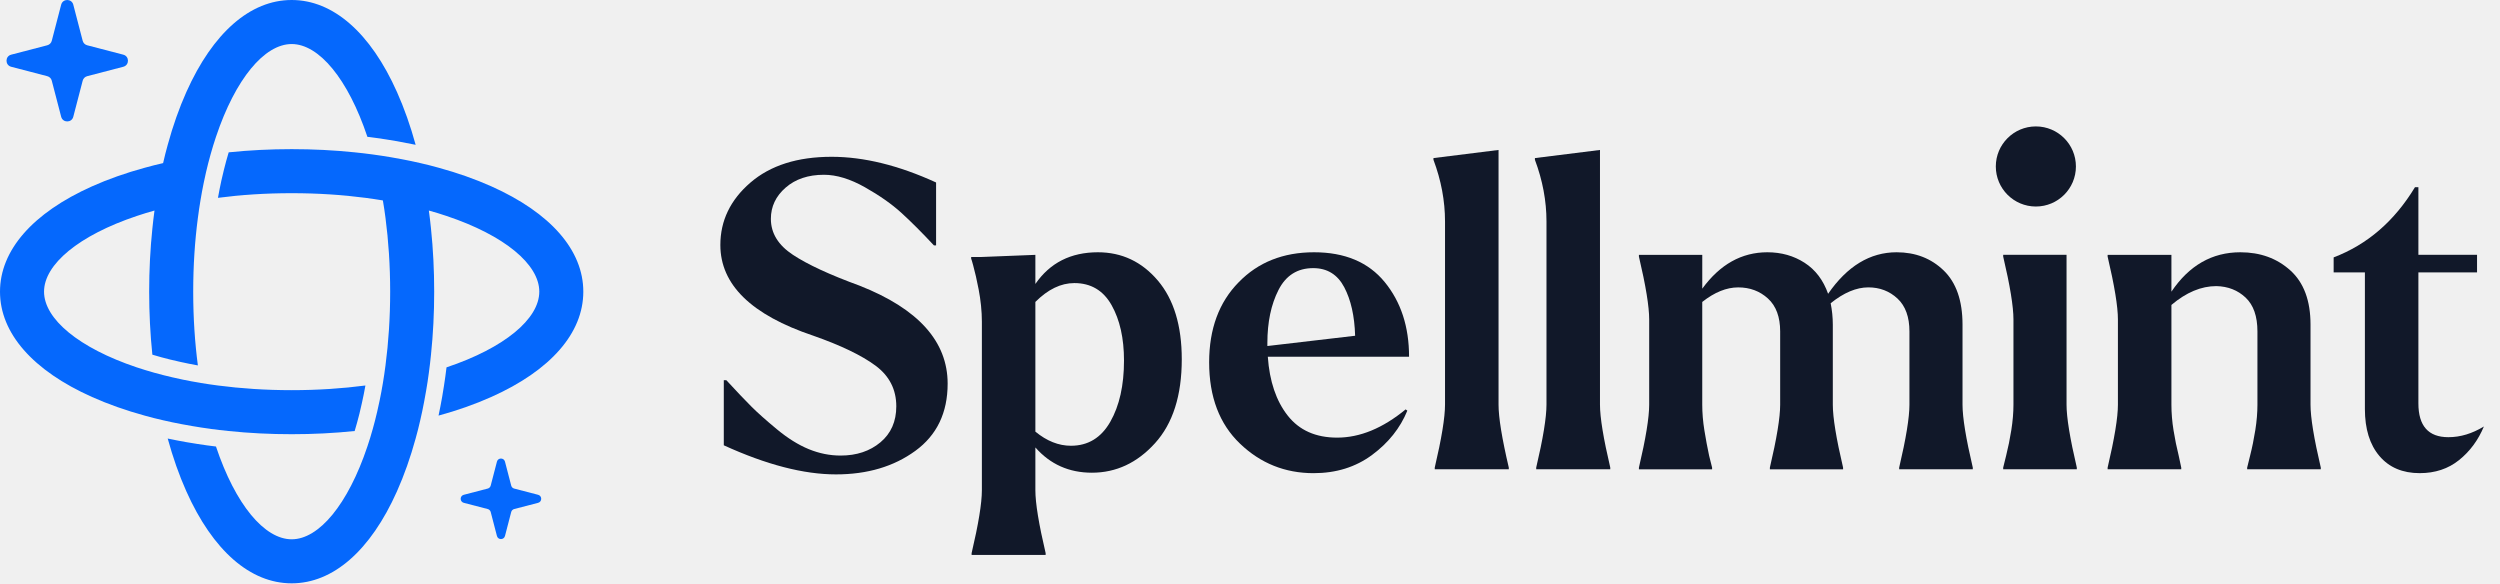
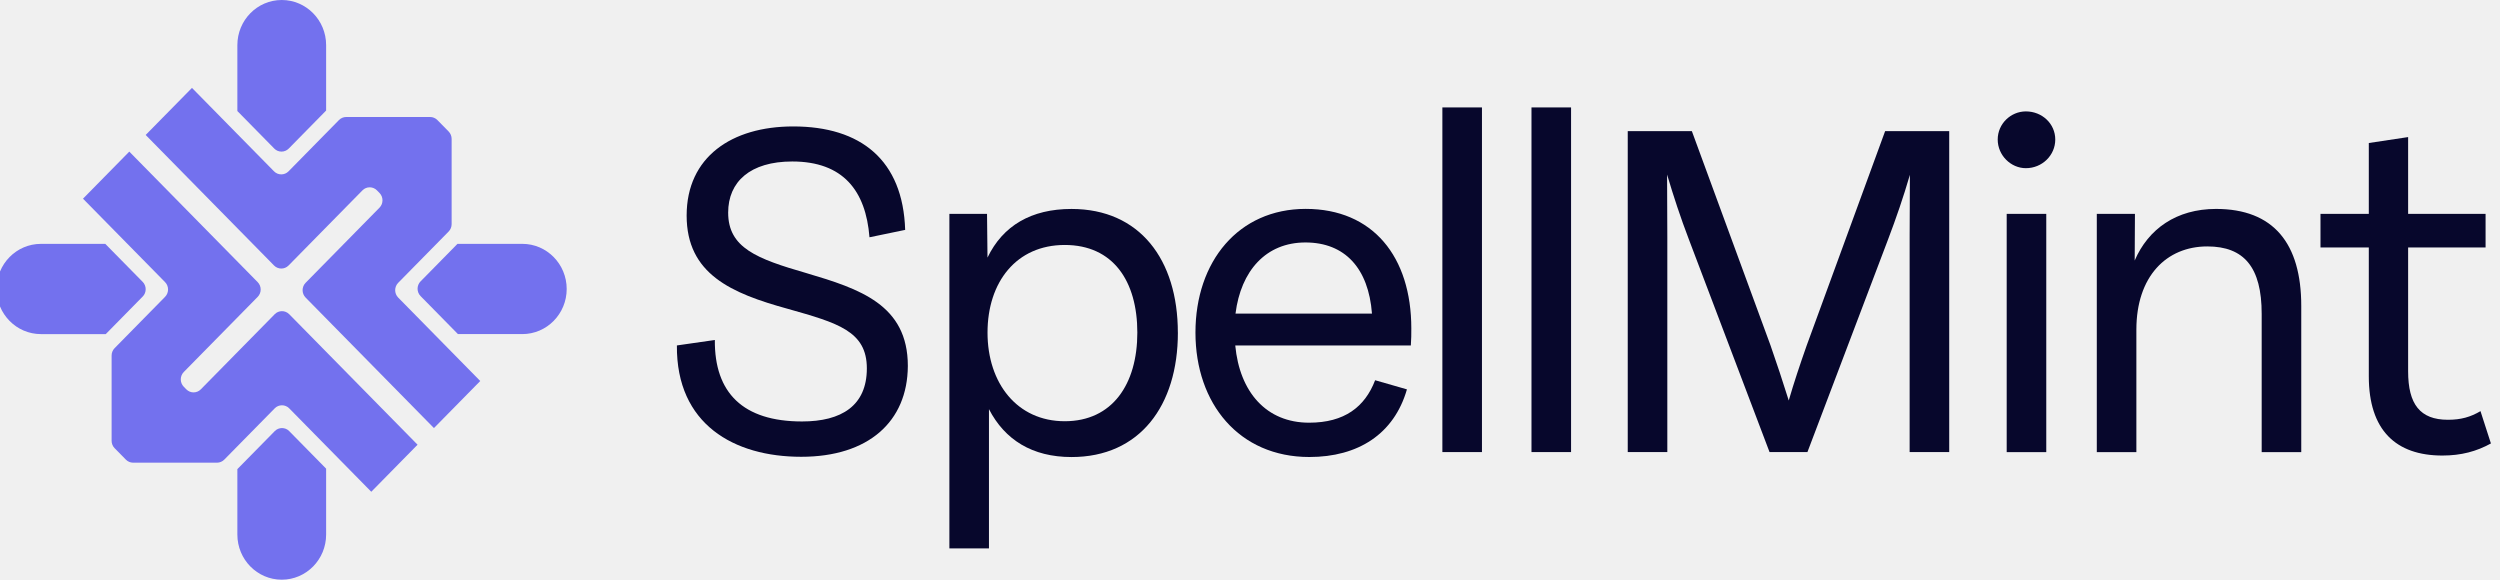
- <svg xmlns="http://www.w3.org/2000/svg" width="120" height="28" viewBox="0 0 120 28" fill="none">
-   <path d="M23.584 8.944C22.809 8.597 21.959 8.299 21.051 8.05C20.764 7.969 20.472 7.896 20.174 7.828C19.887 7.761 19.595 7.7 19.298 7.644C19.123 7.609 18.945 7.577 18.767 7.548C18.48 7.499 18.191 7.455 17.895 7.415C17.608 7.375 17.317 7.342 17.024 7.312C16.043 7.21 15.03 7.159 14.001 7.159C12.972 7.159 11.96 7.21 10.977 7.312C10.895 7.585 10.818 7.864 10.748 8.15C10.706 8.319 10.665 8.49 10.627 8.663C10.567 8.936 10.513 9.213 10.462 9.496C11.563 9.352 12.747 9.273 14.001 9.273C15.254 9.273 16.439 9.352 17.539 9.496C17.825 9.534 18.105 9.575 18.378 9.621C18.426 9.895 18.467 10.175 18.504 10.461C18.648 11.562 18.728 12.746 18.728 14C18.728 15.253 18.648 16.438 18.504 17.538C18.467 17.824 18.426 18.104 18.38 18.378V18.379C18.333 18.666 18.28 18.948 18.223 19.221C18.188 19.396 18.15 19.569 18.11 19.738C18.043 20.029 17.971 20.312 17.894 20.585C17.813 20.878 17.726 21.161 17.634 21.433C16.701 24.218 15.307 25.886 14.001 25.886C12.692 25.886 11.298 24.218 10.367 21.433C10.068 21.397 9.77 21.356 9.477 21.31C9.297 21.282 9.116 21.253 8.938 21.222C8.639 21.17 8.341 21.111 8.05 21.05C8.299 21.957 8.598 22.808 8.944 23.583C10.217 26.431 12.013 28 14 28C15.987 28 17.783 26.432 19.055 23.583C19.401 22.808 19.701 21.957 19.95 21.05C20.031 20.763 20.104 20.471 20.172 20.172C20.239 19.885 20.3 19.594 20.356 19.297C20.391 19.122 20.422 18.944 20.452 18.766C20.502 18.479 20.547 18.189 20.585 17.894V17.893C20.625 17.605 20.658 17.316 20.688 17.022C20.79 16.041 20.841 15.029 20.841 14C20.841 12.97 20.79 11.958 20.688 10.975C20.658 10.683 20.625 10.393 20.585 10.106C20.878 10.187 21.161 10.274 21.433 10.366C24.218 11.297 25.886 12.691 25.886 13.999C25.886 15.306 24.218 16.7 21.433 17.633C21.397 17.932 21.356 18.229 21.31 18.523C21.282 18.703 21.253 18.884 21.222 19.061C21.17 19.361 21.111 19.657 21.05 19.949C21.957 19.701 22.808 19.401 23.583 19.054C26.431 17.782 27.999 15.987 27.999 14C27.999 12.013 26.433 10.217 23.584 8.944Z" fill="#0568FD" />
-   <path d="M9.235 20.452C9.522 20.502 9.813 20.547 10.107 20.585V20.587C10.395 20.626 10.684 20.659 10.977 20.689C11.959 20.791 12.971 20.842 14.001 20.842C15.03 20.842 16.042 20.791 17.024 20.689C17.106 20.416 17.183 20.138 17.254 19.852C17.296 19.683 17.336 19.512 17.373 19.338C17.434 19.066 17.489 18.788 17.54 18.504C16.439 18.648 15.254 18.728 14.001 18.728C12.748 18.728 11.564 18.648 10.462 18.504C10.176 18.467 9.896 18.425 9.622 18.38V18.378C9.335 18.332 9.053 18.28 8.78 18.223C8.605 18.187 8.432 18.15 8.263 18.109C7.972 18.042 7.689 17.97 7.416 17.894C7.124 17.812 6.84 17.725 6.568 17.635C3.783 16.702 2.114 15.307 2.114 14C2.114 12.692 3.782 11.298 6.568 10.366C6.84 10.274 7.123 10.188 7.416 10.106C7.376 10.393 7.343 10.683 7.313 10.977C7.211 11.959 7.16 12.971 7.16 14.001C7.16 15.03 7.211 16.042 7.313 17.024C7.584 17.107 7.864 17.183 8.15 17.254C8.319 17.296 8.489 17.336 8.663 17.373C8.936 17.434 9.214 17.489 9.498 17.54C9.353 16.439 9.274 15.254 9.274 14.001C9.274 12.748 9.353 11.564 9.498 10.462C9.535 10.176 9.576 9.896 9.622 9.622C9.669 9.335 9.722 9.053 9.778 8.78C9.813 8.605 9.852 8.432 9.89 8.263C9.958 7.972 10.03 7.689 10.107 7.416C10.189 7.124 10.275 6.84 10.367 6.568C11.299 3.783 12.693 2.114 14.001 2.114C15.307 2.114 16.703 3.782 17.635 6.568C17.935 6.604 18.232 6.645 18.524 6.691C18.706 6.718 18.885 6.748 19.063 6.779C19.362 6.833 19.658 6.89 19.951 6.951C19.702 6.043 19.402 5.193 19.055 4.417C17.784 1.569 15.988 0 14.001 0C12.014 0 10.218 1.569 8.945 4.417C8.598 5.193 8.299 6.043 8.051 6.951C7.97 7.238 7.897 7.53 7.829 7.829C7.53 7.897 7.238 7.971 6.951 8.051C6.043 8.299 5.193 8.598 4.417 8.945C1.569 10.218 0 12.014 0 14.001C0 15.988 1.569 17.784 4.417 19.055C5.193 19.402 6.043 19.702 6.951 19.951C7.238 20.032 7.53 20.105 7.829 20.173C8.115 20.24 8.407 20.301 8.704 20.357C8.879 20.391 9.055 20.423 9.235 20.452Z" fill="#0568FD" />
-   <path d="M2.936 5.604L2.485 3.872C2.458 3.766 2.375 3.684 2.27 3.657L0.537 3.205C0.238 3.127 0.238 2.702 0.537 2.624L2.27 2.173C2.376 2.145 2.458 2.063 2.485 1.958L2.936 0.225C3.014 -0.075 3.44 -0.075 3.518 0.225L3.969 1.958C3.997 2.063 4.079 2.146 4.184 2.173L5.917 2.624C6.217 2.702 6.217 3.127 5.917 3.205L4.184 3.657C4.079 3.684 3.996 3.767 3.969 3.872L3.518 5.604C3.44 5.904 3.014 5.904 2.936 5.604Z" fill="#0568FD" />
-   <path d="M23.853 25.727L23.554 24.577C23.536 24.508 23.481 24.453 23.411 24.434L22.262 24.136C22.063 24.084 22.063 23.801 22.262 23.75L23.411 23.451C23.481 23.433 23.536 23.378 23.554 23.308L23.853 22.159C23.904 21.96 24.187 21.96 24.239 22.159L24.538 23.308C24.556 23.378 24.61 23.433 24.68 23.451L25.829 23.75C26.028 23.801 26.028 24.084 25.829 24.136L24.68 24.434C24.611 24.453 24.556 24.507 24.538 24.577L24.239 25.727C24.187 25.925 23.904 25.925 23.853 25.727Z" fill="#0568FD" />
-   <path d="M34.577 11.759C34.577 10.595 35.056 9.598 36.015 8.769C36.974 7.941 38.275 7.526 39.919 7.526C41.466 7.526 43.137 7.937 44.932 8.759V11.779H44.829C44.254 11.163 43.733 10.642 43.268 10.218C42.802 9.794 42.216 9.382 41.511 8.985C40.806 8.588 40.151 8.389 39.549 8.389C38.796 8.389 38.182 8.594 37.71 9.006C37.238 9.417 37.002 9.917 37.002 10.505C37.002 11.191 37.354 11.766 38.06 12.231C38.765 12.697 39.83 13.19 41.255 13.71C44.076 14.82 45.487 16.388 45.487 18.415C45.487 19.812 44.97 20.888 43.936 21.641C42.902 22.395 41.632 22.771 40.125 22.771C38.577 22.771 36.783 22.306 34.742 21.374V18.251H34.865C35.371 18.799 35.772 19.22 36.067 19.515C36.361 19.809 36.769 20.172 37.29 20.604C37.81 21.035 38.32 21.354 38.82 21.559C39.32 21.764 39.83 21.867 40.351 21.867C41.118 21.867 41.755 21.654 42.262 21.23C42.768 20.806 43.022 20.23 43.022 19.504C43.022 18.696 42.69 18.045 42.026 17.552C41.361 17.059 40.364 16.579 39.036 16.113C36.062 15.115 34.577 13.663 34.577 11.759Z" fill="#111829" />
-   <path d="M46.616 12.417V12.335H47.109L49.698 12.233V13.63C50.397 12.616 51.397 12.109 52.698 12.109C53.849 12.109 54.807 12.562 55.575 13.465C56.342 14.369 56.725 15.629 56.725 17.246C56.725 18.985 56.297 20.328 55.441 21.273C54.585 22.218 53.575 22.69 52.41 22.69C51.314 22.69 50.41 22.286 49.698 21.478V23.533C49.698 24.149 49.863 25.156 50.191 26.553V26.636H46.637V26.553C46.966 25.156 47.13 24.149 47.13 23.533V15.437C47.13 15.191 47.116 14.934 47.089 14.667C47.061 14.4 47.024 14.143 46.976 13.897C46.928 13.65 46.883 13.438 46.843 13.26C46.801 13.082 46.757 12.904 46.709 12.726C46.661 12.548 46.63 12.445 46.616 12.417ZM51.404 21.396C52.226 21.396 52.856 21.013 53.294 20.245C53.732 19.479 53.952 18.499 53.952 17.307C53.952 16.238 53.753 15.352 53.356 14.646C52.958 13.941 52.362 13.588 51.568 13.588C50.924 13.588 50.301 13.889 49.698 14.492V20.718C50.246 21.17 50.815 21.396 51.404 21.396Z" fill="#111829" />
-   <path d="M59.457 13.548C60.388 12.589 61.594 12.109 63.073 12.109C64.553 12.109 65.683 12.585 66.464 13.537C67.245 14.49 67.635 15.684 67.635 17.123H60.855C60.937 18.301 61.255 19.243 61.81 19.948C62.364 20.654 63.156 21.006 64.183 21.006C65.279 21.006 66.374 20.554 67.471 19.651L67.552 19.712C67.21 20.547 66.645 21.256 65.858 21.838C65.07 22.421 64.135 22.712 63.053 22.712C61.683 22.712 60.505 22.239 59.519 21.294C58.532 20.349 58.039 19.048 58.039 17.39C58.04 15.787 58.512 14.507 59.457 13.548ZM60.834 16.568V16.609L65.046 16.116C65.019 15.171 64.844 14.394 64.522 13.784C64.2 13.175 63.704 12.87 63.033 12.87C62.279 12.87 61.724 13.219 61.368 13.918C61.012 14.616 60.834 15.466 60.834 16.465C60.834 16.493 60.834 16.527 60.834 16.568Z" fill="#111829" />
-   <path d="M68.806 7.67V7.588L71.93 7.198V19.423C71.93 20.039 72.094 21.046 72.422 22.444V22.525H68.868V22.444C69.196 21.047 69.361 20.039 69.361 19.423V10.629C69.361 9.643 69.176 8.657 68.806 7.67Z" fill="#111829" />
-   <path d="M73.676 7.67V7.588L76.799 7.198V19.423C76.799 20.039 76.964 21.046 77.293 22.444V22.525H73.738V22.444C74.067 21.047 74.231 20.039 74.231 19.423V10.629C74.231 9.643 74.045 8.657 73.676 7.67Z" fill="#111829" />
-   <path d="M79.161 19.424V15.335C79.161 14.718 78.997 13.711 78.668 12.315V12.233H81.709V13.856C82.558 12.691 83.599 12.109 84.832 12.109C85.503 12.109 86.099 12.277 86.62 12.613C87.14 12.948 87.516 13.444 87.749 14.102C88.667 12.774 89.763 12.109 91.037 12.109C91.941 12.109 92.694 12.4 93.297 12.983C93.899 13.565 94.201 14.431 94.201 15.582V19.424C94.201 20.04 94.365 21.047 94.694 22.445V22.526H91.16V22.445C91.489 21.047 91.653 20.04 91.653 19.424V15.911C91.653 15.212 91.461 14.685 91.078 14.329C90.694 13.973 90.228 13.794 89.68 13.794C89.105 13.794 88.502 14.048 87.872 14.555C87.94 14.898 87.975 15.24 87.975 15.582V19.424C87.975 20.041 88.139 21.047 88.468 22.445V22.527H84.954V22.445C85.283 21.048 85.448 20.041 85.448 19.424V15.911C85.448 15.213 85.252 14.685 84.862 14.329C84.472 13.973 83.996 13.795 83.434 13.795C82.872 13.795 82.297 14.028 81.708 14.493V19.425C81.708 19.822 81.742 20.233 81.811 20.658C81.879 21.082 81.955 21.486 82.037 21.87L82.181 22.445V22.527H78.668V22.445C78.997 21.047 79.161 20.04 79.161 19.424Z" fill="#111829" />
-   <path d="M96.153 12.314V12.232H99.194V19.424C99.194 20.04 99.359 21.047 99.687 22.444V22.526H96.153V22.444C96.153 22.431 96.2 22.236 96.297 21.859C96.392 21.482 96.474 21.078 96.543 20.646C96.611 20.215 96.646 19.807 96.646 19.424V15.335C96.646 14.718 96.482 13.711 96.153 12.314Z" fill="#111829" />
-   <path d="M101.166 22.445C101.495 21.047 101.66 20.04 101.66 19.424V15.335C101.66 14.718 101.495 13.711 101.166 12.315V12.233H104.228V14C105.077 12.74 106.18 12.109 107.536 12.109C108.495 12.109 109.296 12.4 109.94 12.983C110.583 13.565 110.905 14.431 110.905 15.582V19.424C110.905 20.04 111.07 21.047 111.398 22.445V22.526H107.864V22.445C107.864 22.431 107.912 22.236 108.008 21.859C108.104 21.482 108.186 21.078 108.255 20.646C108.323 20.215 108.357 19.808 108.357 19.424V15.911C108.357 15.185 108.169 14.644 107.792 14.287C107.415 13.931 106.946 13.746 106.385 13.733C105.658 13.733 104.94 14.034 104.228 14.637V19.424C104.228 19.822 104.261 20.233 104.33 20.657C104.398 21.082 104.481 21.486 104.577 21.869L104.7 22.445V22.526H101.166V22.445H101.166Z" fill="#111829" />
-   <path d="M115.919 8.985H116.083V12.232H118.898V13.074H116.083V19.362C116.083 20.444 116.562 20.985 117.522 20.985C118.097 20.985 118.665 20.814 119.227 20.471C118.953 21.129 118.555 21.667 118.035 22.084C117.514 22.503 116.884 22.711 116.145 22.711C115.323 22.711 114.679 22.437 114.213 21.889C113.747 21.341 113.515 20.588 113.515 19.629V13.074H112.015V12.355C113.631 11.739 114.933 10.616 115.919 8.985Z" fill="#111829" />
-   <path d="M97.722 9.913C98.783 9.913 99.644 9.052 99.644 7.99C99.644 6.929 98.783 6.068 97.722 6.068C96.66 6.068 95.799 6.929 95.799 7.99C95.799 9.052 96.66 9.913 97.722 9.913Z" fill="#111829" />
+ <svg xmlns="http://www.w3.org/2000/svg" width="207" height="48" viewBox="0 0 207 48" fill="none">
+   <g clip-path="url(#clip0_790_4021)">
+     <path d="M31.211 15.762L31.422 15.977C31.753 16.313 31.753 16.86 31.422 17.196L25.303 23.418C24.972 23.755 24.972 24.301 25.303 24.638L35.931 35.444L39.764 31.547L32.969 24.638C32.638 24.301 32.638 23.755 32.969 23.418L37.147 19.171C37.305 19.009 37.395 18.79 37.395 18.561V11.498C37.395 11.269 37.305 11.049 37.147 10.888L36.214 9.939C36.055 9.778 35.839 9.687 35.614 9.687H29H28.667C28.442 9.687 28.226 9.778 28.067 9.939L23.89 14.187C23.559 14.523 23.021 14.523 22.69 14.187L15.895 7.278L12.062 11.175L22.692 21.984C23.023 22.32 23.561 22.32 23.892 21.984L30.011 15.762C30.342 15.425 30.88 15.425 31.211 15.762Z" fill="#7371EE" />
+     <path d="M15.216 32.023L15.428 32.238C15.758 32.575 16.296 32.575 16.627 32.238L22.747 26.016C23.078 25.68 23.615 25.68 23.946 26.016L34.574 36.822L30.741 40.719L23.946 33.81C23.615 33.474 23.078 33.474 22.747 33.81L18.569 38.058C18.41 38.219 18.194 38.31 17.969 38.31H11.022C10.797 38.31 10.581 38.219 10.423 38.058L9.49 37.109C9.331 36.948 9.241 36.729 9.241 36.5V29.775V29.437C9.241 29.208 9.331 28.988 9.49 28.827L13.667 24.579C13.998 24.243 13.998 23.696 13.667 23.36L6.872 16.451L10.705 12.553L21.336 23.362C21.667 23.698 21.667 24.245 21.336 24.581L15.216 30.803C14.885 31.14 14.885 31.687 15.216 32.023Z" fill="#7371EE" />
+     <path d="M23.949 35.696C23.618 35.36 23.081 35.36 22.75 35.696L19.654 38.843V44.262C19.654 46.325 21.299 47.998 23.329 47.998C25.358 47.998 27.003 46.325 27.003 44.262V38.804L23.949 35.699V35.696Z" fill="#7371EE" />
+     <path d="M11.814 24.558C12.145 24.222 12.145 23.675 11.814 23.339L8.718 20.192H3.389C1.36 20.192 -0.285 21.864 -0.285 23.928C-0.285 25.991 1.36 27.664 3.389 27.664H8.757L11.811 24.558H11.814Z" fill="#7371EE" />
+     <path d="M34.823 23.297C34.492 23.633 34.492 24.18 34.823 24.516L37.918 27.663H43.247C45.276 27.663 46.922 25.991 46.922 23.927C46.922 21.864 45.276 20.191 43.247 20.191H37.879L34.825 23.297H34.823Z" fill="#7371EE" />
+     <path d="M22.708 12.301C23.039 12.638 23.577 12.638 23.908 12.301L27.003 9.154V3.736C27.003 1.673 25.358 0 23.329 0C21.299 0 19.654 1.673 19.654 3.736V9.194L22.708 12.299V12.301Z" fill="#7371EE" />
+     <path d="M56.052 28.602L59.189 28.151C59.15 32.525 61.521 34.897 66.407 34.897C69.683 34.897 71.775 33.588 71.775 30.502C71.775 27.416 69.362 26.74 65.239 25.574C60.554 24.287 56.854 22.691 56.854 17.848C56.854 13.004 60.574 10.469 65.68 10.469C71.269 10.469 74.769 13.25 74.948 19.035L71.993 19.647C71.692 15.803 69.821 13.371 65.6 13.371C62.121 13.371 60.292 15.046 60.292 17.602C60.292 20.525 62.663 21.425 66.765 22.612C71.189 23.92 75.169 25.229 75.169 30.299C75.148 34.918 71.892 37.822 66.342 37.822C60.793 37.822 55.988 35.145 56.047 28.602H56.052Z" fill="#07072C" />
+     <path d="M97.529 27.54C97.529 33.612 94.353 37.843 88.723 37.843C85.467 37.843 83.194 36.413 81.886 33.878V45.409H78.609V17.71H81.726L81.765 21.329C83.031 18.692 85.384 17.301 88.721 17.301C94.371 17.301 97.526 21.493 97.526 27.542L97.529 27.54ZM94.171 27.54C94.171 23.266 92.161 20.283 88.16 20.283C84.159 20.283 81.767 23.348 81.767 27.54C81.767 31.731 84.219 34.878 88.16 34.878C92.101 34.878 94.171 31.813 94.171 27.54Z" fill="#07072C" />
+     <path d="M116.816 28.602H102.279C102.642 32.467 104.853 34.999 108.392 34.999C111.326 34.999 113.015 33.691 113.861 31.483L116.494 32.24C115.428 35.941 112.452 37.84 108.412 37.84C102.601 37.84 98.984 33.424 98.984 27.537C98.984 21.649 102.543 17.296 108.111 17.296C113.679 17.296 116.857 21.261 116.857 27.191C116.857 27.639 116.857 28.111 116.818 28.602H116.816ZM102.3 25.964H113.599C113.316 22.224 111.367 20.076 108.091 20.076C104.814 20.076 102.743 22.427 102.3 25.964Z" fill="#07072C" />
+     <path d="M119.429 37.434V8.895H122.706V37.432H119.429V37.434Z" fill="#07072C" />
+     <path d="M126.807 37.434V8.895H130.084V37.432H126.807V37.434Z" fill="#07072C" />
+     <path d="M156.087 10.857H161.395V37.432H158.118V19.607C158.118 17.89 158.139 16.296 158.139 14.476C157.596 16.336 157.013 18.032 156.33 19.831L149.655 37.432H146.518L139.842 19.831C139.139 17.99 138.576 16.275 138.034 14.455C138.034 16.212 138.054 17.848 138.054 19.607V37.432H134.777V10.857H140.086L146.6 28.602C147.104 30.053 147.625 31.607 148.108 33.161C148.549 31.649 149.013 30.259 149.595 28.602L156.089 10.857H156.087Z" fill="#07072C" />
+     <path d="M165.41 11.553C165.41 10.245 166.494 9.224 167.742 9.224C169.089 9.224 170.176 10.245 170.176 11.553C170.176 12.861 169.091 13.925 167.742 13.925C166.497 13.925 165.41 12.861 165.41 11.553ZM166.154 37.434V17.707H169.431V37.434H166.154Z" fill="#07072C" />
+     <path d="M190.544 25.331V37.434H187.267V25.985C187.267 22.142 185.82 20.404 182.763 20.404C179.385 20.404 176.892 22.878 176.892 27.294V37.434H173.615V17.707H176.773L176.752 21.572C177.878 18.955 180.21 17.299 183.487 17.299C188.253 17.299 190.544 20.161 190.544 25.331Z" fill="#07072C" />
+     <path d="M206.25 36.717C205.064 37.371 203.798 37.719 202.228 37.719C198.389 37.719 196.137 35.635 196.137 31.159V20.488H192.136V17.708H196.137V11.841L199.393 11.35V17.708H205.806V20.488H199.393V30.75C199.393 33.469 200.379 34.757 202.69 34.757C203.757 34.757 204.561 34.532 205.384 34.042L206.248 36.719L206.25 36.717Z" fill="#07072C" />
+   </g>
+   <defs>
+     <clipPath id="clip0_790_4021">
+       <rect width="206.222" height="48" fill="white" />
+     </clipPath>
+   </defs>
</svg>
